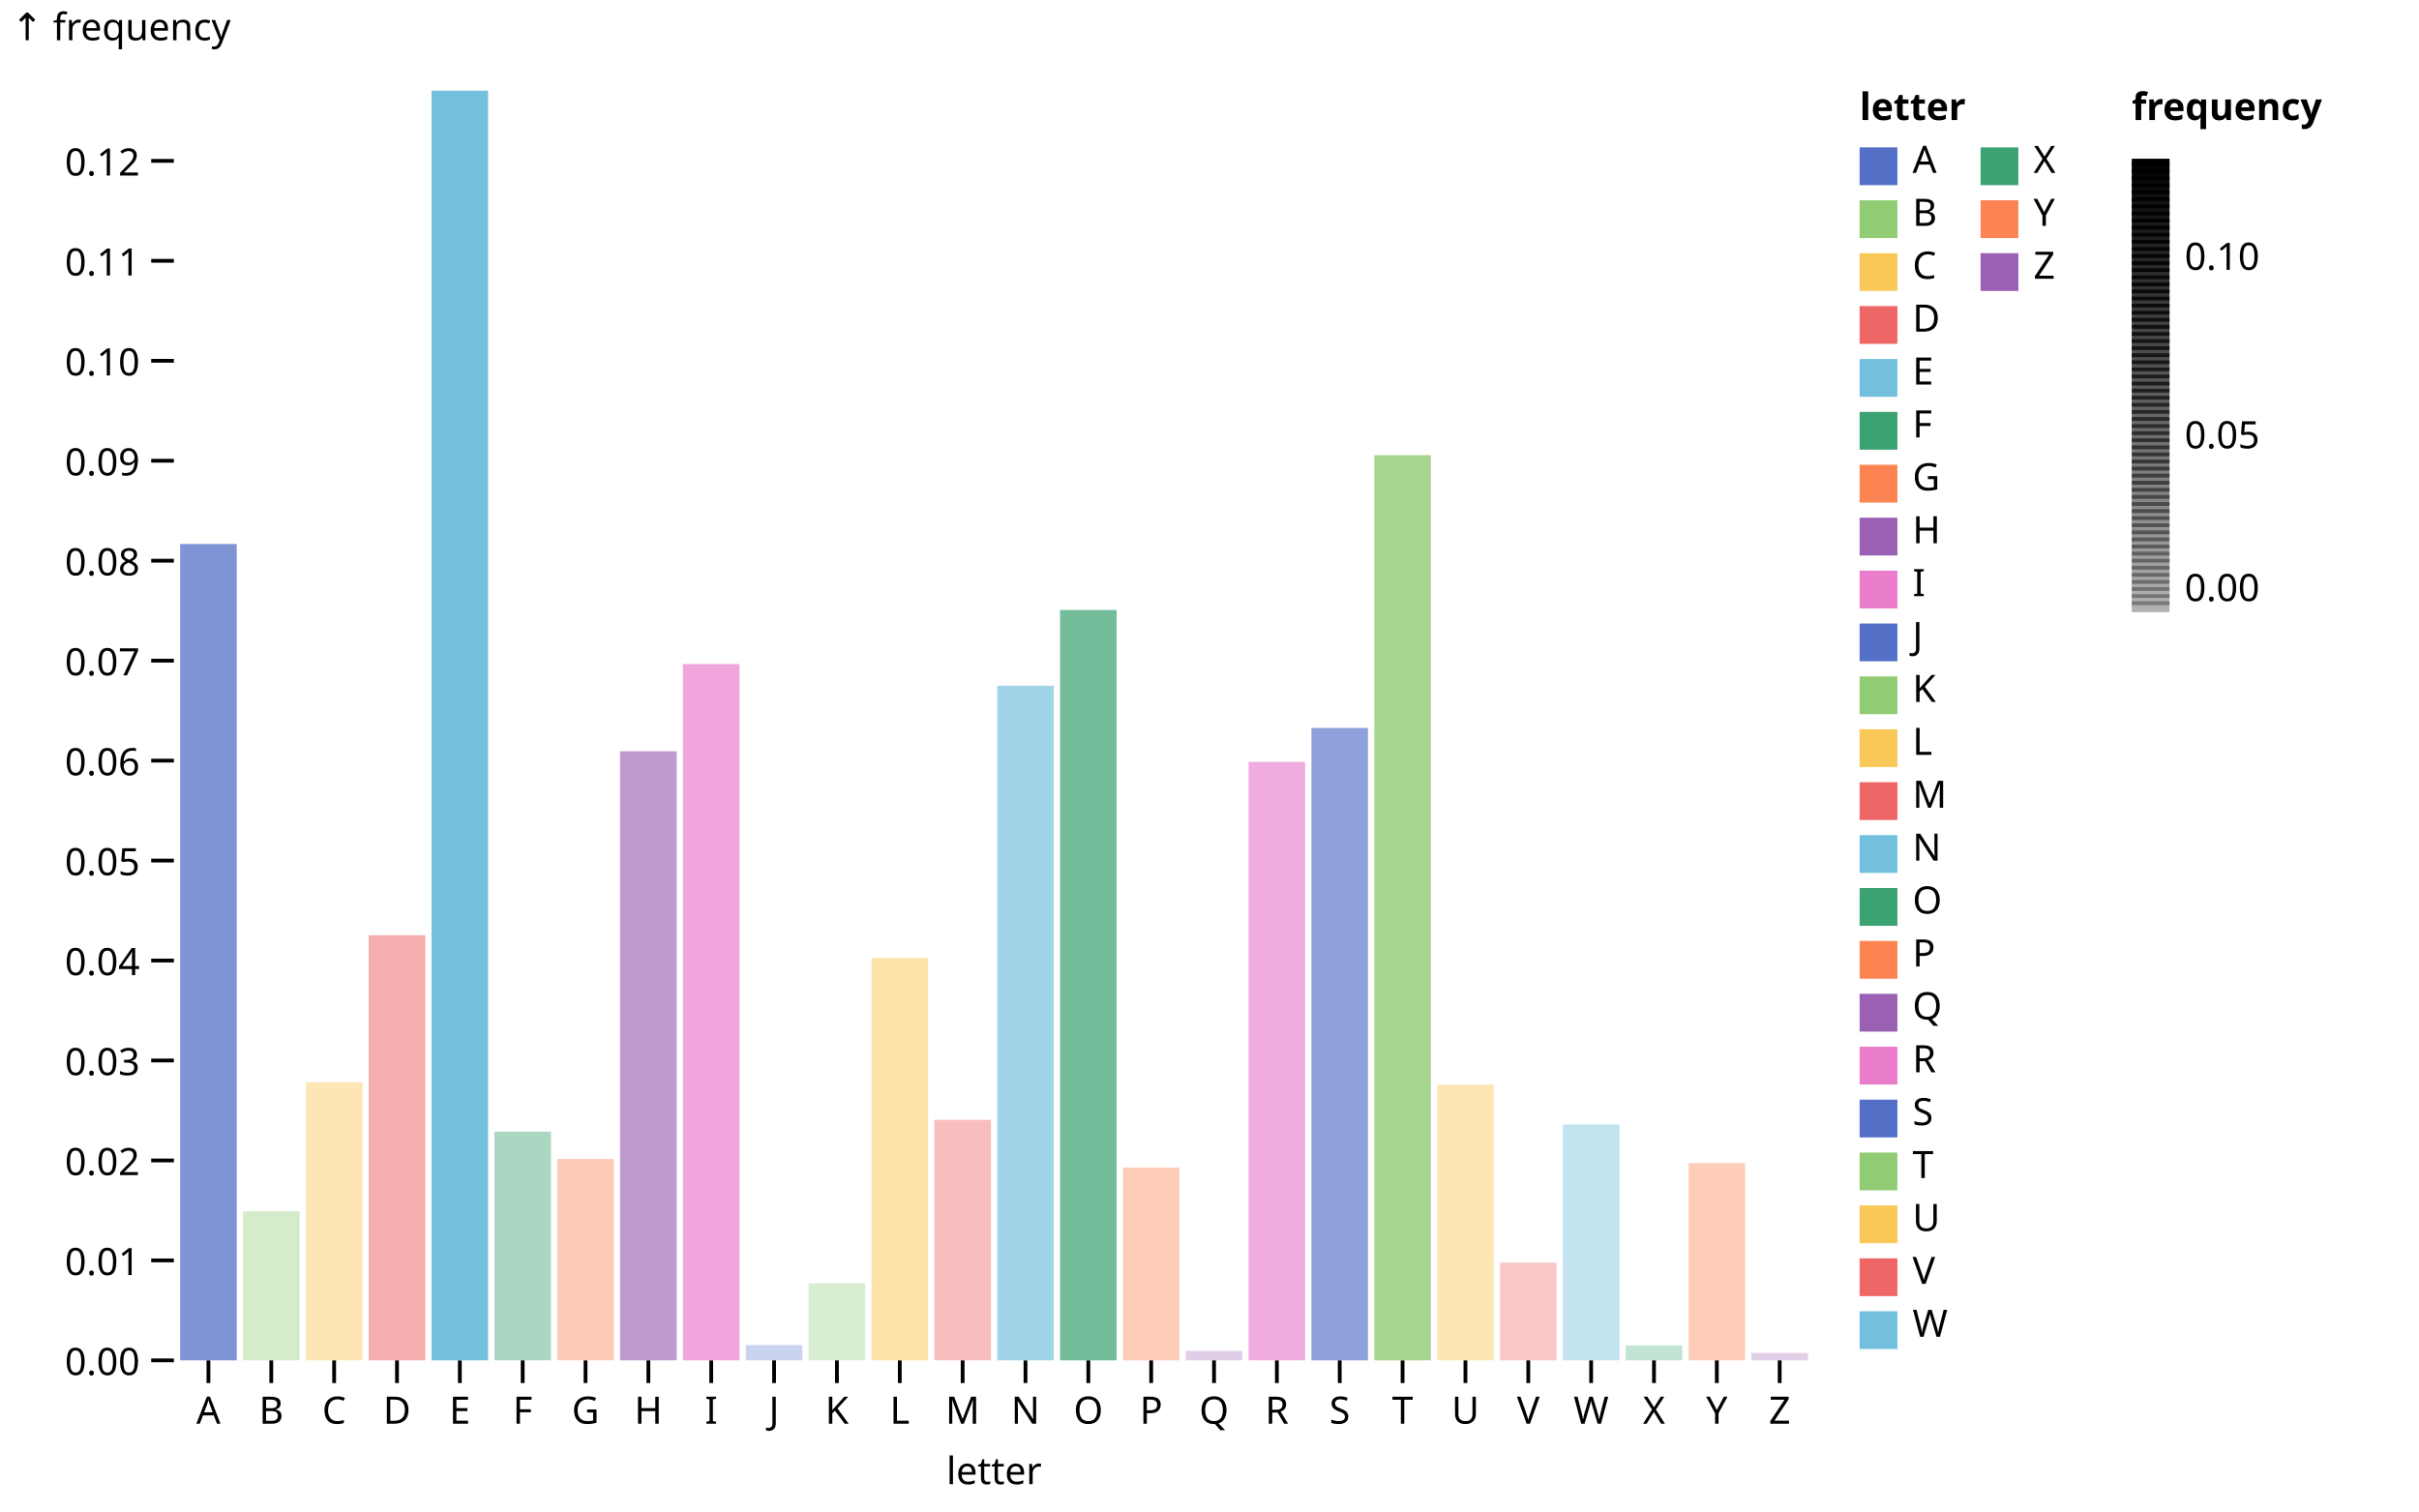
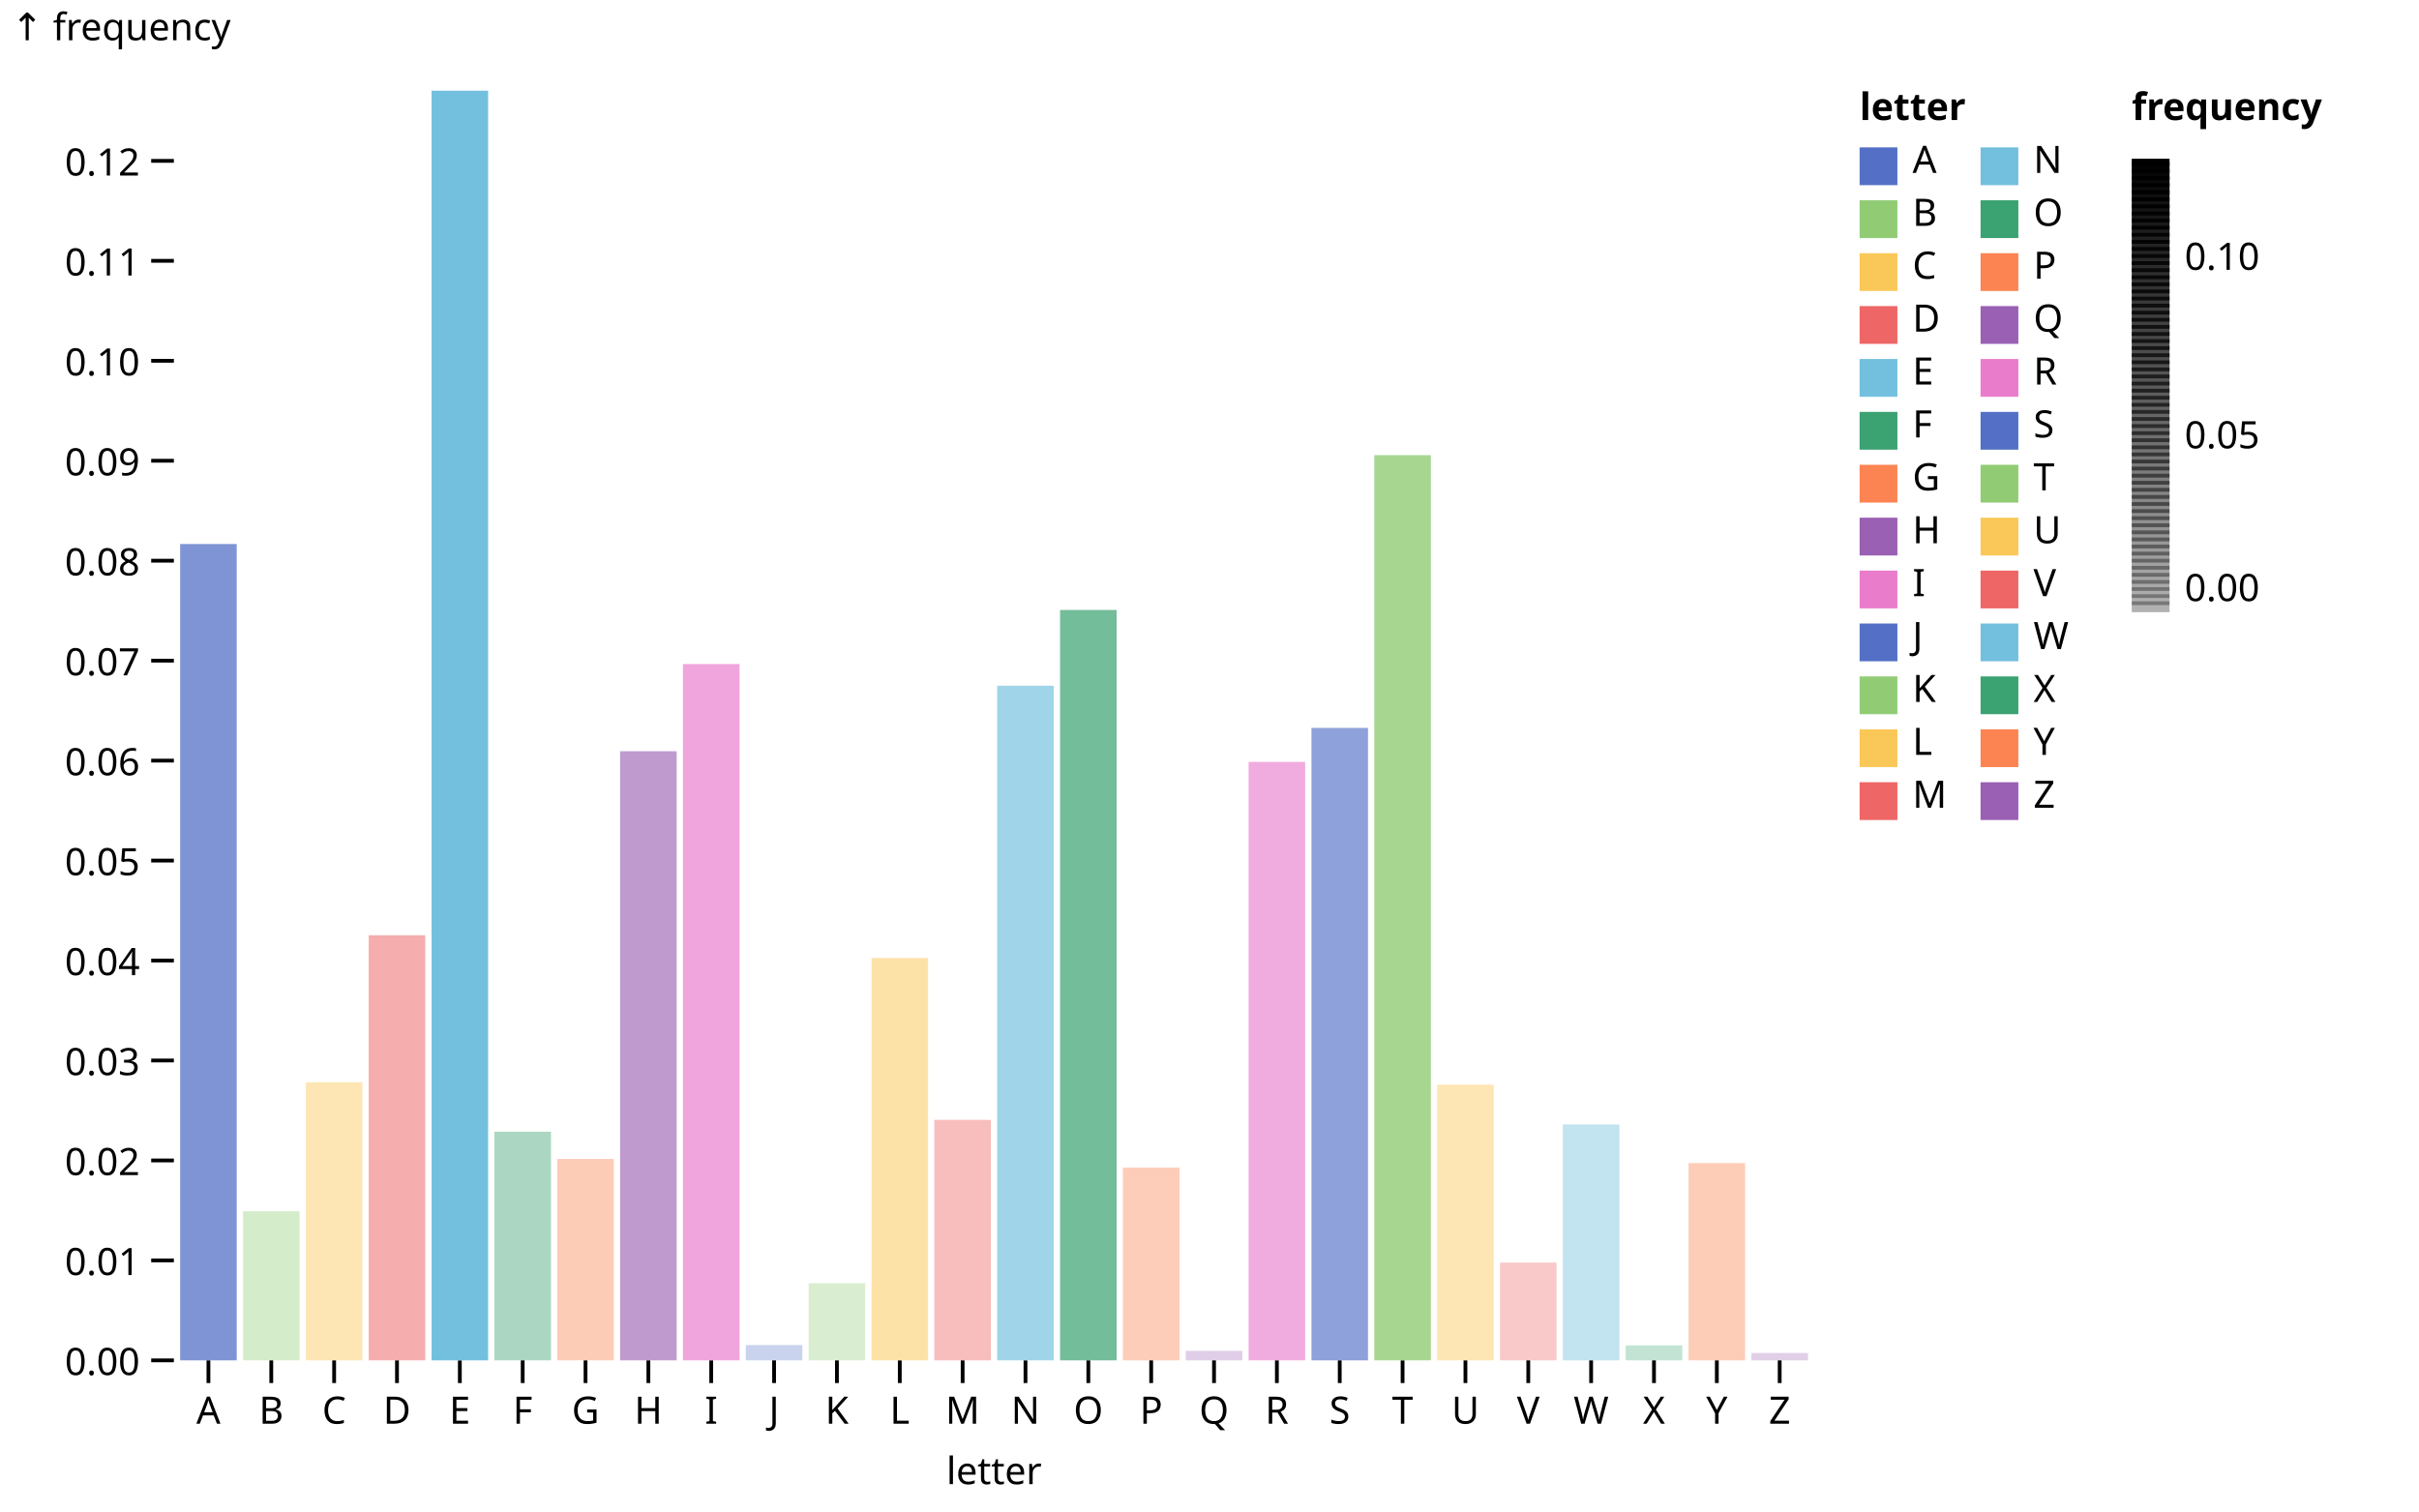
<svg xmlns="http://www.w3.org/2000/svg" width="640" height="400" viewBox="0 0 640 400">
  <line x1="55.146" y1="360" x2="55.146" y2="366" stroke="currentColor" stroke-width="1" />
  <line x1="71.774" y1="360" x2="71.774" y2="366" stroke="currentColor" stroke-width="1" />
  <line x1="88.402" y1="360" x2="88.402" y2="366" stroke="currentColor" stroke-width="1" />
  <line x1="105.031" y1="360" x2="105.031" y2="366" stroke="currentColor" stroke-width="1" />
  <line x1="121.659" y1="360" x2="121.659" y2="366" stroke="currentColor" stroke-width="1" />
  <line x1="138.287" y1="360" x2="138.287" y2="366" stroke="currentColor" stroke-width="1" />
  <line x1="154.916" y1="360" x2="154.916" y2="366" stroke="currentColor" stroke-width="1" />
  <line x1="171.544" y1="360" x2="171.544" y2="366" stroke="currentColor" stroke-width="1" />
  <line x1="188.172" y1="360" x2="188.172" y2="366" stroke="currentColor" stroke-width="1" />
  <line x1="204.801" y1="360" x2="204.801" y2="366" stroke="currentColor" stroke-width="1" />
  <line x1="221.429" y1="360" x2="221.429" y2="366" stroke="currentColor" stroke-width="1" />
  <line x1="238.057" y1="360" x2="238.057" y2="366" stroke="currentColor" stroke-width="1" />
  <line x1="254.686" y1="360" x2="254.686" y2="366" stroke="currentColor" stroke-width="1" />
  <line x1="271.314" y1="360" x2="271.314" y2="366" stroke="currentColor" stroke-width="1" />
  <line x1="287.943" y1="360" x2="287.943" y2="366" stroke="currentColor" stroke-width="1" />
  <line x1="304.571" y1="360" x2="304.571" y2="366" stroke="currentColor" stroke-width="1" />
  <line x1="321.199" y1="360" x2="321.199" y2="366" stroke="currentColor" stroke-width="1" />
  <line x1="337.828" y1="360" x2="337.828" y2="366" stroke="currentColor" stroke-width="1" />
  <line x1="354.456" y1="360" x2="354.456" y2="366" stroke="currentColor" stroke-width="1" />
  <line x1="371.084" y1="360" x2="371.084" y2="366" stroke="currentColor" stroke-width="1" />
  <line x1="387.713" y1="360" x2="387.713" y2="366" stroke="currentColor" stroke-width="1" />
  <line x1="404.341" y1="360" x2="404.341" y2="366" stroke="currentColor" stroke-width="1" />
  <line x1="420.969" y1="360" x2="420.969" y2="366" stroke="currentColor" stroke-width="1" />
  <line x1="437.598" y1="360" x2="437.598" y2="366" stroke="currentColor" stroke-width="1" />
  <line x1="454.226" y1="360" x2="454.226" y2="366" stroke="currentColor" stroke-width="1" />
  <line x1="470.854" y1="360" x2="470.854" y2="366" stroke="currentColor" stroke-width="1" />
  <text x="55.146" y="369" font-family="system-ui, sans-serif" font-size="10" text-anchor="middle" dominant-baseline="text-before-edge" fill="currentColor">A</text>
  <text x="71.774" y="369" font-family="system-ui, sans-serif" font-size="10" text-anchor="middle" dominant-baseline="text-before-edge" fill="currentColor">B</text>
  <text x="88.402" y="369" font-family="system-ui, sans-serif" font-size="10" text-anchor="middle" dominant-baseline="text-before-edge" fill="currentColor">C</text>
  <text x="105.031" y="369" font-family="system-ui, sans-serif" font-size="10" text-anchor="middle" dominant-baseline="text-before-edge" fill="currentColor">D</text>
  <text x="121.659" y="369" font-family="system-ui, sans-serif" font-size="10" text-anchor="middle" dominant-baseline="text-before-edge" fill="currentColor">E</text>
  <text x="138.287" y="369" font-family="system-ui, sans-serif" font-size="10" text-anchor="middle" dominant-baseline="text-before-edge" fill="currentColor">F</text>
  <text x="154.916" y="369" font-family="system-ui, sans-serif" font-size="10" text-anchor="middle" dominant-baseline="text-before-edge" fill="currentColor">G</text>
  <text x="171.544" y="369" font-family="system-ui, sans-serif" font-size="10" text-anchor="middle" dominant-baseline="text-before-edge" fill="currentColor">H</text>
  <text x="188.172" y="369" font-family="system-ui, sans-serif" font-size="10" text-anchor="middle" dominant-baseline="text-before-edge" fill="currentColor">I</text>
  <text x="204.801" y="369" font-family="system-ui, sans-serif" font-size="10" text-anchor="middle" dominant-baseline="text-before-edge" fill="currentColor">J</text>
  <text x="221.429" y="369" font-family="system-ui, sans-serif" font-size="10" text-anchor="middle" dominant-baseline="text-before-edge" fill="currentColor">K</text>
  <text x="238.057" y="369" font-family="system-ui, sans-serif" font-size="10" text-anchor="middle" dominant-baseline="text-before-edge" fill="currentColor">L</text>
  <text x="254.686" y="369" font-family="system-ui, sans-serif" font-size="10" text-anchor="middle" dominant-baseline="text-before-edge" fill="currentColor">M</text>
  <text x="271.314" y="369" font-family="system-ui, sans-serif" font-size="10" text-anchor="middle" dominant-baseline="text-before-edge" fill="currentColor">N</text>
  <text x="287.943" y="369" font-family="system-ui, sans-serif" font-size="10" text-anchor="middle" dominant-baseline="text-before-edge" fill="currentColor">O</text>
  <text x="304.571" y="369" font-family="system-ui, sans-serif" font-size="10" text-anchor="middle" dominant-baseline="text-before-edge" fill="currentColor">P</text>
  <text x="321.199" y="369" font-family="system-ui, sans-serif" font-size="10" text-anchor="middle" dominant-baseline="text-before-edge" fill="currentColor">Q</text>
  <text x="337.828" y="369" font-family="system-ui, sans-serif" font-size="10" text-anchor="middle" dominant-baseline="text-before-edge" fill="currentColor">R</text>
  <text x="354.456" y="369" font-family="system-ui, sans-serif" font-size="10" text-anchor="middle" dominant-baseline="text-before-edge" fill="currentColor">S</text>
  <text x="371.084" y="369" font-family="system-ui, sans-serif" font-size="10" text-anchor="middle" dominant-baseline="text-before-edge" fill="currentColor">T</text>
  <text x="387.713" y="369" font-family="system-ui, sans-serif" font-size="10" text-anchor="middle" dominant-baseline="text-before-edge" fill="currentColor">U</text>
  <text x="404.341" y="369" font-family="system-ui, sans-serif" font-size="10" text-anchor="middle" dominant-baseline="text-before-edge" fill="currentColor">V</text>
  <text x="420.969" y="369" font-family="system-ui, sans-serif" font-size="10" text-anchor="middle" dominant-baseline="text-before-edge" fill="currentColor">W</text>
  <text x="437.598" y="369" font-family="system-ui, sans-serif" font-size="10" text-anchor="middle" dominant-baseline="text-before-edge" fill="currentColor">X</text>
  <text x="454.226" y="369" font-family="system-ui, sans-serif" font-size="10" text-anchor="middle" dominant-baseline="text-before-edge" fill="currentColor">Y</text>
  <text x="470.854" y="369" font-family="system-ui, sans-serif" font-size="10" text-anchor="middle" dominant-baseline="text-before-edge" fill="currentColor">Z</text>
  <text x="263" y="385" font-family="system-ui, sans-serif" font-size="10" text-anchor="middle" dominant-baseline="text-before-edge" fill="currentColor">letter</text>
  <line x1="46" y1="360" x2="40" y2="360" stroke="currentColor" stroke-width="1" />
  <line x1="46" y1="333.547" x2="40" y2="333.547" stroke="currentColor" stroke-width="1" />
  <line x1="46" y1="307.095" x2="40" y2="307.095" stroke="currentColor" stroke-width="1" />
  <line x1="46" y1="280.642" x2="40" y2="280.642" stroke="currentColor" stroke-width="1" />
  <line x1="46" y1="254.19" x2="40" y2="254.19" stroke="currentColor" stroke-width="1" />
  <line x1="46" y1="227.737" x2="40" y2="227.737" stroke="currentColor" stroke-width="1" />
  <line x1="46" y1="201.285" x2="40" y2="201.285" stroke="currentColor" stroke-width="1" />
  <line x1="46" y1="174.832" x2="40" y2="174.832" stroke="currentColor" stroke-width="1" />
  <line x1="46" y1="148.38" x2="40" y2="148.38" stroke="currentColor" stroke-width="1" />
  <line x1="46" y1="121.927" x2="40" y2="121.927" stroke="currentColor" stroke-width="1" />
  <line x1="46" y1="95.475" x2="40" y2="95.475" stroke="currentColor" stroke-width="1" />
  <line x1="46" y1="69.022" x2="40" y2="69.022" stroke="currentColor" stroke-width="1" />
  <line x1="46" y1="42.57" x2="40" y2="42.57" stroke="currentColor" stroke-width="1" />
  <text x="37" y="360" font-family="system-ui, sans-serif" font-size="10" text-anchor="end" dominant-baseline="central" fill="currentColor">0.00</text>
  <text x="37" y="333.547" font-family="system-ui, sans-serif" font-size="10" text-anchor="end" dominant-baseline="central" fill="currentColor">0.01</text>
  <text x="37" y="307.095" font-family="system-ui, sans-serif" font-size="10" text-anchor="end" dominant-baseline="central" fill="currentColor">0.02</text>
  <text x="37" y="280.642" font-family="system-ui, sans-serif" font-size="10" text-anchor="end" dominant-baseline="central" fill="currentColor">0.03</text>
  <text x="37" y="254.19" font-family="system-ui, sans-serif" font-size="10" text-anchor="end" dominant-baseline="central" fill="currentColor">0.04</text>
  <text x="37" y="227.737" font-family="system-ui, sans-serif" font-size="10" text-anchor="end" dominant-baseline="central" fill="currentColor">0.05</text>
  <text x="37" y="201.285" font-family="system-ui, sans-serif" font-size="10" text-anchor="end" dominant-baseline="central" fill="currentColor">0.06</text>
  <text x="37" y="174.832" font-family="system-ui, sans-serif" font-size="10" text-anchor="end" dominant-baseline="central" fill="currentColor">0.07</text>
  <text x="37" y="148.38" font-family="system-ui, sans-serif" font-size="10" text-anchor="end" dominant-baseline="central" fill="currentColor">0.08</text>
  <text x="37" y="121.927" font-family="system-ui, sans-serif" font-size="10" text-anchor="end" dominant-baseline="central" fill="currentColor">0.09</text>
  <text x="37" y="95.475" font-family="system-ui, sans-serif" font-size="10" text-anchor="end" dominant-baseline="central" fill="currentColor">0.10</text>
  <text x="37" y="69.022" font-family="system-ui, sans-serif" font-size="10" text-anchor="end" dominant-baseline="central" fill="currentColor">0.11</text>
  <text x="37" y="42.57" font-family="system-ui, sans-serif" font-size="10" text-anchor="end" dominant-baseline="central" fill="currentColor">0.12</text>
  <text x="3" y="13" font-family="system-ui, sans-serif" font-size="10" text-anchor="start" dominant-baseline="text-after-edge" fill="currentColor">↑ frequency</text>
  <text x="492" y="24" font-family="system-ui, sans-serif" font-size="10" font-weight="bold" dominant-baseline="text-before-edge" fill="currentColor">letter</text>
  <rect x="492" y="39" width="10" height="10" fill="#5470c6" />
  <rect x="492" y="53" width="10" height="10" fill="#91cc75" />
  <rect x="492" y="67" width="10" height="10" fill="#fac858" />
  <rect x="492" y="81" width="10" height="10" fill="#ee6666" />
  <rect x="492" y="95" width="10" height="10" fill="#73c0de" />
  <rect x="492" y="109" width="10" height="10" fill="#3ba272" />
  <rect x="492" y="123" width="10" height="10" fill="#fc8452" />
  <rect x="492" y="137" width="10" height="10" fill="#9a60b4" />
  <rect x="492" y="151" width="10" height="10" fill="#ea7ccc" />
  <rect x="492" y="165" width="10" height="10" fill="#5470c6" />
  <rect x="492" y="179" width="10" height="10" fill="#91cc75" />
  <rect x="492" y="193" width="10" height="10" fill="#fac858" />
  <rect x="492" y="207" width="10" height="10" fill="#ee6666" />
-   <rect x="492" y="221" width="10" height="10" fill="#73c0de" />
-   <rect x="492" y="235" width="10" height="10" fill="#3ba272" />
-   <rect x="492" y="249" width="10" height="10" fill="#fc8452" />
-   <rect x="492" y="263" width="10" height="10" fill="#9a60b4" />
-   <rect x="492" y="277" width="10" height="10" fill="#ea7ccc" />
-   <rect x="492" y="291" width="10" height="10" fill="#5470c6" />
-   <rect x="492" y="305" width="10" height="10" fill="#91cc75" />
-   <rect x="492" y="319" width="10" height="10" fill="#fac858" />
-   <rect x="492" y="333" width="10" height="10" fill="#ee6666" />
-   <rect x="492" y="347" width="10" height="10" fill="#73c0de" />
-   <rect x="524" y="39" width="10" height="10" fill="#3ba272" />
-   <rect x="524" y="53" width="10" height="10" fill="#fc8452" />
-   <rect x="524" y="67" width="10" height="10" fill="#9a60b4" />
+   <rect x="524" y="39" width="10" height="10" fill="#73c0de" />
+   <rect x="524" y="53" width="10" height="10" fill="#3ba272" />
+   <rect x="524" y="67" width="10" height="10" fill="#fc8452" />
+   <rect x="524" y="81" width="10" height="10" fill="#9a60b4" />
+   <rect x="524" y="95" width="10" height="10" fill="#ea7ccc" />
+   <rect x="524" y="109" width="10" height="10" fill="#5470c6" />
+   <rect x="524" y="123" width="10" height="10" fill="#91cc75" />
+   <rect x="524" y="137" width="10" height="10" fill="#fac858" />
+   <rect x="524" y="151" width="10" height="10" fill="#ee6666" />
+   <rect x="524" y="165" width="10" height="10" fill="#73c0de" />
+   <rect x="524" y="179" width="10" height="10" fill="#3ba272" />
+   <rect x="524" y="193" width="10" height="10" fill="#fc8452" />
+   <rect x="524" y="207" width="10" height="10" fill="#9a60b4" />
  <text x="506" y="38" font-family="system-ui, sans-serif" font-size="10" dominant-baseline="text-before-edge" fill="currentColor">A</text>
  <text x="506" y="52" font-family="system-ui, sans-serif" font-size="10" dominant-baseline="text-before-edge" fill="currentColor">B</text>
  <text x="506" y="66" font-family="system-ui, sans-serif" font-size="10" dominant-baseline="text-before-edge" fill="currentColor">C</text>
  <text x="506" y="80" font-family="system-ui, sans-serif" font-size="10" dominant-baseline="text-before-edge" fill="currentColor">D</text>
  <text x="506" y="94" font-family="system-ui, sans-serif" font-size="10" dominant-baseline="text-before-edge" fill="currentColor">E</text>
  <text x="506" y="108" font-family="system-ui, sans-serif" font-size="10" dominant-baseline="text-before-edge" fill="currentColor">F</text>
  <text x="506" y="122" font-family="system-ui, sans-serif" font-size="10" dominant-baseline="text-before-edge" fill="currentColor">G</text>
  <text x="506" y="136" font-family="system-ui, sans-serif" font-size="10" dominant-baseline="text-before-edge" fill="currentColor">H</text>
  <text x="506" y="150" font-family="system-ui, sans-serif" font-size="10" dominant-baseline="text-before-edge" fill="currentColor">I</text>
  <text x="506" y="164" font-family="system-ui, sans-serif" font-size="10" dominant-baseline="text-before-edge" fill="currentColor">J</text>
  <text x="506" y="178" font-family="system-ui, sans-serif" font-size="10" dominant-baseline="text-before-edge" fill="currentColor">K</text>
  <text x="506" y="192" font-family="system-ui, sans-serif" font-size="10" dominant-baseline="text-before-edge" fill="currentColor">L</text>
  <text x="506" y="206" font-family="system-ui, sans-serif" font-size="10" dominant-baseline="text-before-edge" fill="currentColor">M</text>
-   <text x="506" y="220" font-family="system-ui, sans-serif" font-size="10" dominant-baseline="text-before-edge" fill="currentColor">N</text>
-   <text x="506" y="234" font-family="system-ui, sans-serif" font-size="10" dominant-baseline="text-before-edge" fill="currentColor">O</text>
-   <text x="506" y="248" font-family="system-ui, sans-serif" font-size="10" dominant-baseline="text-before-edge" fill="currentColor">P</text>
-   <text x="506" y="262" font-family="system-ui, sans-serif" font-size="10" dominant-baseline="text-before-edge" fill="currentColor">Q</text>
-   <text x="506" y="276" font-family="system-ui, sans-serif" font-size="10" dominant-baseline="text-before-edge" fill="currentColor">R</text>
-   <text x="506" y="290" font-family="system-ui, sans-serif" font-size="10" dominant-baseline="text-before-edge" fill="currentColor">S</text>
-   <text x="506" y="304" font-family="system-ui, sans-serif" font-size="10" dominant-baseline="text-before-edge" fill="currentColor">T</text>
-   <text x="506" y="318" font-family="system-ui, sans-serif" font-size="10" dominant-baseline="text-before-edge" fill="currentColor">U</text>
-   <text x="506" y="332" font-family="system-ui, sans-serif" font-size="10" dominant-baseline="text-before-edge" fill="currentColor">V</text>
-   <text x="506" y="346" font-family="system-ui, sans-serif" font-size="10" dominant-baseline="text-before-edge" fill="currentColor">W</text>
-   <text x="538" y="38" font-family="system-ui, sans-serif" font-size="10" dominant-baseline="text-before-edge" fill="currentColor">X</text>
-   <text x="538" y="52" font-family="system-ui, sans-serif" font-size="10" dominant-baseline="text-before-edge" fill="currentColor">Y</text>
-   <text x="538" y="66" font-family="system-ui, sans-serif" font-size="10" dominant-baseline="text-before-edge" fill="currentColor">Z</text>
+   <text x="538" y="38" font-family="system-ui, sans-serif" font-size="10" dominant-baseline="text-before-edge" fill="currentColor">N</text>
+   <text x="538" y="52" font-family="system-ui, sans-serif" font-size="10" dominant-baseline="text-before-edge" fill="currentColor">O</text>
+   <text x="538" y="66" font-family="system-ui, sans-serif" font-size="10" dominant-baseline="text-before-edge" fill="currentColor">P</text>
+   <text x="538" y="80" font-family="system-ui, sans-serif" font-size="10" dominant-baseline="text-before-edge" fill="currentColor">Q</text>
+   <text x="538" y="94" font-family="system-ui, sans-serif" font-size="10" dominant-baseline="text-before-edge" fill="currentColor">R</text>
+   <text x="538" y="108" font-family="system-ui, sans-serif" font-size="10" dominant-baseline="text-before-edge" fill="currentColor">S</text>
+   <text x="538" y="122" font-family="system-ui, sans-serif" font-size="10" dominant-baseline="text-before-edge" fill="currentColor">T</text>
+   <text x="538" y="136" font-family="system-ui, sans-serif" font-size="10" dominant-baseline="text-before-edge" fill="currentColor">U</text>
+   <text x="538" y="150" font-family="system-ui, sans-serif" font-size="10" dominant-baseline="text-before-edge" fill="currentColor">V</text>
+   <text x="538" y="164" font-family="system-ui, sans-serif" font-size="10" dominant-baseline="text-before-edge" fill="currentColor">W</text>
+   <text x="538" y="178" font-family="system-ui, sans-serif" font-size="10" dominant-baseline="text-before-edge" fill="currentColor">X</text>
+   <text x="538" y="192" font-family="system-ui, sans-serif" font-size="10" dominant-baseline="text-before-edge" fill="currentColor">Y</text>
+   <text x="538" y="206" font-family="system-ui, sans-serif" font-size="10" dominant-baseline="text-before-edge" fill="currentColor">Z</text>
  <text x="564" y="24" font-family="system-ui, sans-serif" font-size="10" font-weight="bold" dominant-baseline="text-before-edge" fill="currentColor">frequency</text>
  <rect x="564" y="159.125" width="10" height="2.875" fill="currentColor" fill-opacity="0.305" />
  <rect x="564" y="157.25" width="10" height="2.875" fill="currentColor" fill-opacity="0.316" />
  <rect x="564" y="155.375" width="10" height="2.875" fill="currentColor" fill-opacity="0.327" />
  <rect x="564" y="153.5" width="10" height="2.875" fill="currentColor" fill-opacity="0.338" />
  <rect x="564" y="151.625" width="10" height="2.875" fill="currentColor" fill-opacity="0.349" />
  <rect x="564" y="149.75" width="10" height="2.875" fill="currentColor" fill-opacity="0.36" />
  <rect x="564" y="147.875" width="10" height="2.875" fill="currentColor" fill-opacity="0.371" />
  <rect x="564" y="146" width="10" height="2.875" fill="currentColor" fill-opacity="0.382" />
  <rect x="564" y="144.125" width="10" height="2.875" fill="currentColor" fill-opacity="0.393" />
  <rect x="564" y="142.25" width="10" height="2.875" fill="currentColor" fill-opacity="0.404" />
  <rect x="564" y="140.375" width="10" height="2.875" fill="currentColor" fill-opacity="0.415" />
  <rect x="564" y="138.5" width="10" height="2.875" fill="currentColor" fill-opacity="0.426" />
  <rect x="564" y="136.625" width="10" height="2.875" fill="currentColor" fill-opacity="0.437" />
  <rect x="564" y="134.75" width="10" height="2.875" fill="currentColor" fill-opacity="0.448" />
  <rect x="564" y="132.875" width="10" height="2.875" fill="currentColor" fill-opacity="0.459" />
  <rect x="564" y="131" width="10" height="2.875" fill="currentColor" fill-opacity="0.47" />
  <rect x="564" y="129.125" width="10" height="2.875" fill="currentColor" fill-opacity="0.48" />
  <rect x="564" y="127.25" width="10" height="2.875" fill="currentColor" fill-opacity="0.491" />
  <rect x="564" y="125.375" width="10" height="2.875" fill="currentColor" fill-opacity="0.502" />
  <rect x="564" y="123.5" width="10" height="2.875" fill="currentColor" fill-opacity="0.513" />
  <rect x="564" y="121.625" width="10" height="2.875" fill="currentColor" fill-opacity="0.524" />
  <rect x="564" y="119.75" width="10" height="2.875" fill="currentColor" fill-opacity="0.535" />
  <rect x="564" y="117.875" width="10" height="2.875" fill="currentColor" fill-opacity="0.546" />
  <rect x="564" y="116" width="10" height="2.875" fill="currentColor" fill-opacity="0.557" />
  <rect x="564" y="114.125" width="10" height="2.875" fill="currentColor" fill-opacity="0.568" />
  <rect x="564" y="112.25" width="10" height="2.875" fill="currentColor" fill-opacity="0.579" />
  <rect x="564" y="110.375" width="10" height="2.875" fill="currentColor" fill-opacity="0.59" />
  <rect x="564" y="108.5" width="10" height="2.875" fill="currentColor" fill-opacity="0.601" />
  <rect x="564" y="106.625" width="10" height="2.875" fill="currentColor" fill-opacity="0.612" />
  <rect x="564" y="104.75" width="10" height="2.875" fill="currentColor" fill-opacity="0.623" />
  <rect x="564" y="102.875" width="10" height="2.875" fill="currentColor" fill-opacity="0.634" />
  <rect x="564" y="101" width="10" height="2.875" fill="currentColor" fill-opacity="0.645" />
  <rect x="564" y="99.125" width="10" height="2.875" fill="currentColor" fill-opacity="0.655" />
  <rect x="564" y="97.25" width="10" height="2.875" fill="currentColor" fill-opacity="0.666" />
  <rect x="564" y="95.375" width="10" height="2.875" fill="currentColor" fill-opacity="0.677" />
  <rect x="564" y="93.5" width="10" height="2.875" fill="currentColor" fill-opacity="0.688" />
  <rect x="564" y="91.625" width="10" height="2.875" fill="currentColor" fill-opacity="0.699" />
  <rect x="564" y="89.75" width="10" height="2.875" fill="currentColor" fill-opacity="0.71" />
  <rect x="564" y="87.875" width="10" height="2.875" fill="currentColor" fill-opacity="0.721" />
  <rect x="564" y="86" width="10" height="2.875" fill="currentColor" fill-opacity="0.732" />
  <rect x="564" y="84.125" width="10" height="2.875" fill="currentColor" fill-opacity="0.743" />
  <rect x="564" y="82.25" width="10" height="2.875" fill="currentColor" fill-opacity="0.754" />
  <rect x="564" y="80.375" width="10" height="2.875" fill="currentColor" fill-opacity="0.765" />
  <rect x="564" y="78.5" width="10" height="2.875" fill="currentColor" fill-opacity="0.776" />
  <rect x="564" y="76.625" width="10" height="2.875" fill="currentColor" fill-opacity="0.787" />
  <rect x="564" y="74.75" width="10" height="2.875" fill="currentColor" fill-opacity="0.798" />
  <rect x="564" y="72.875" width="10" height="2.875" fill="currentColor" fill-opacity="0.809" />
  <rect x="564" y="71" width="10" height="2.875" fill="currentColor" fill-opacity="0.82" />
  <rect x="564" y="69.125" width="10" height="2.875" fill="currentColor" fill-opacity="0.83" />
  <rect x="564" y="67.25" width="10" height="2.875" fill="currentColor" fill-opacity="0.841" />
  <rect x="564" y="65.375" width="10" height="2.875" fill="currentColor" fill-opacity="0.852" />
  <rect x="564" y="63.5" width="10" height="2.875" fill="currentColor" fill-opacity="0.863" />
  <rect x="564" y="61.625" width="10" height="2.875" fill="currentColor" fill-opacity="0.874" />
  <rect x="564" y="59.75" width="10" height="2.875" fill="currentColor" fill-opacity="0.885" />
  <rect x="564" y="57.875" width="10" height="2.875" fill="currentColor" fill-opacity="0.896" />
  <rect x="564" y="56" width="10" height="2.875" fill="currentColor" fill-opacity="0.907" />
  <rect x="564" y="54.125" width="10" height="2.875" fill="currentColor" fill-opacity="0.918" />
  <rect x="564" y="52.25" width="10" height="2.875" fill="currentColor" fill-opacity="0.929" />
  <rect x="564" y="50.375" width="10" height="2.875" fill="currentColor" fill-opacity="0.94" />
  <rect x="564" y="48.5" width="10" height="2.875" fill="currentColor" fill-opacity="0.951" />
  <rect x="564" y="46.625" width="10" height="2.875" fill="currentColor" fill-opacity="0.962" />
  <rect x="564" y="44.75" width="10" height="2.875" fill="currentColor" fill-opacity="0.973" />
  <rect x="564" y="42.875" width="10" height="2.875" fill="currentColor" fill-opacity="0.984" />
  <rect x="564" y="42" width="10" height="1.875" fill="currentColor" fill-opacity="0.995" />
  <text x="578" y="162" font-family="system-ui, sans-serif" font-size="10" dominant-baseline="text-after-edge" fill="currentColor">0.00</text>
  <text x="578" y="114.763" font-family="system-ui, sans-serif" font-size="10" dominant-baseline="central" fill="currentColor">0.05</text>
  <text x="578" y="67.527" font-family="system-ui, sans-serif" font-size="10" dominant-baseline="central" fill="currentColor">0.10</text>
  <rect x="114.176" y="24" width="14.966" height="336" fill="#73c0de" fill-opacity="1" />
  <rect x="363.602" y="120.446" width="14.966" height="239.554" fill="#91cc75" fill-opacity="0.799" />
  <rect x="47.663" y="143.962" width="14.966" height="216.038" fill="#5470c6" fill-opacity="0.75" />
  <rect x="280.46" y="161.421" width="14.966" height="198.579" fill="#3ba272" fill-opacity="0.714" />
  <rect x="180.69" y="175.732" width="14.966" height="184.268" fill="#ea7ccc" fill-opacity="0.684" />
  <rect x="263.831" y="181.472" width="14.966" height="178.528" fill="#73c0de" fill-opacity="0.672" />
  <rect x="346.973" y="192.635" width="14.966" height="167.365" fill="#5470c6" fill-opacity="0.649" />
  <rect x="164.061" y="198.798" width="14.966" height="161.202" fill="#9a60b4" fill-opacity="0.636" />
  <rect x="330.345" y="201.629" width="14.966" height="158.371" fill="#ea7ccc" fill-opacity="0.63" />
  <rect x="97.548" y="247.497" width="14.966" height="112.503" fill="#ee6666" fill-opacity="0.534" />
  <rect x="230.575" y="253.529" width="14.966" height="106.471" fill="#fac858" fill-opacity="0.522" />
  <rect x="80.92" y="286.409" width="14.966" height="73.591" fill="#fac858" fill-opacity="0.453" />
  <rect x="380.23" y="287.044" width="14.966" height="72.956" fill="#fac858" fill-opacity="0.452" />
  <rect x="247.203" y="296.355" width="14.966" height="63.645" fill="#ee6666" fill-opacity="0.433" />
  <rect x="413.487" y="297.572" width="14.966" height="62.428" fill="#73c0de" fill-opacity="0.43" />
  <rect x="130.805" y="299.477" width="14.966" height="60.523" fill="#3ba272" fill-opacity="0.426" />
  <rect x="147.433" y="306.698" width="14.966" height="53.302" fill="#fc8452" fill-opacity="0.411" />
  <rect x="446.743" y="307.783" width="14.966" height="52.217" fill="#fc8452" fill-opacity="0.409" />
  <rect x="297.088" y="308.973" width="14.966" height="51.027" fill="#fc8452" fill-opacity="0.406" />
  <rect x="64.291" y="320.533" width="14.966" height="39.467" fill="#91cc75" fill-opacity="0.382" />
  <rect x="396.858" y="334.129" width="14.966" height="25.871" fill="#ee6666" fill-opacity="0.354" />
  <rect x="213.946" y="339.579" width="14.966" height="20.421" fill="#91cc75" fill-opacity="0.343" />
  <rect x="197.318" y="355.953" width="14.966" height="4.047" fill="#5470c6" fill-opacity="0.308" />
  <rect x="430.115" y="356.032" width="14.966" height="3.968" fill="#3ba272" fill-opacity="0.308" />
  <rect x="313.716" y="357.487" width="14.966" height="2.513" fill="#9a60b4" fill-opacity="0.305" />
  <rect x="463.372" y="358.043" width="14.966" height="1.957" fill="#9a60b4" fill-opacity="0.304" />
</svg>
